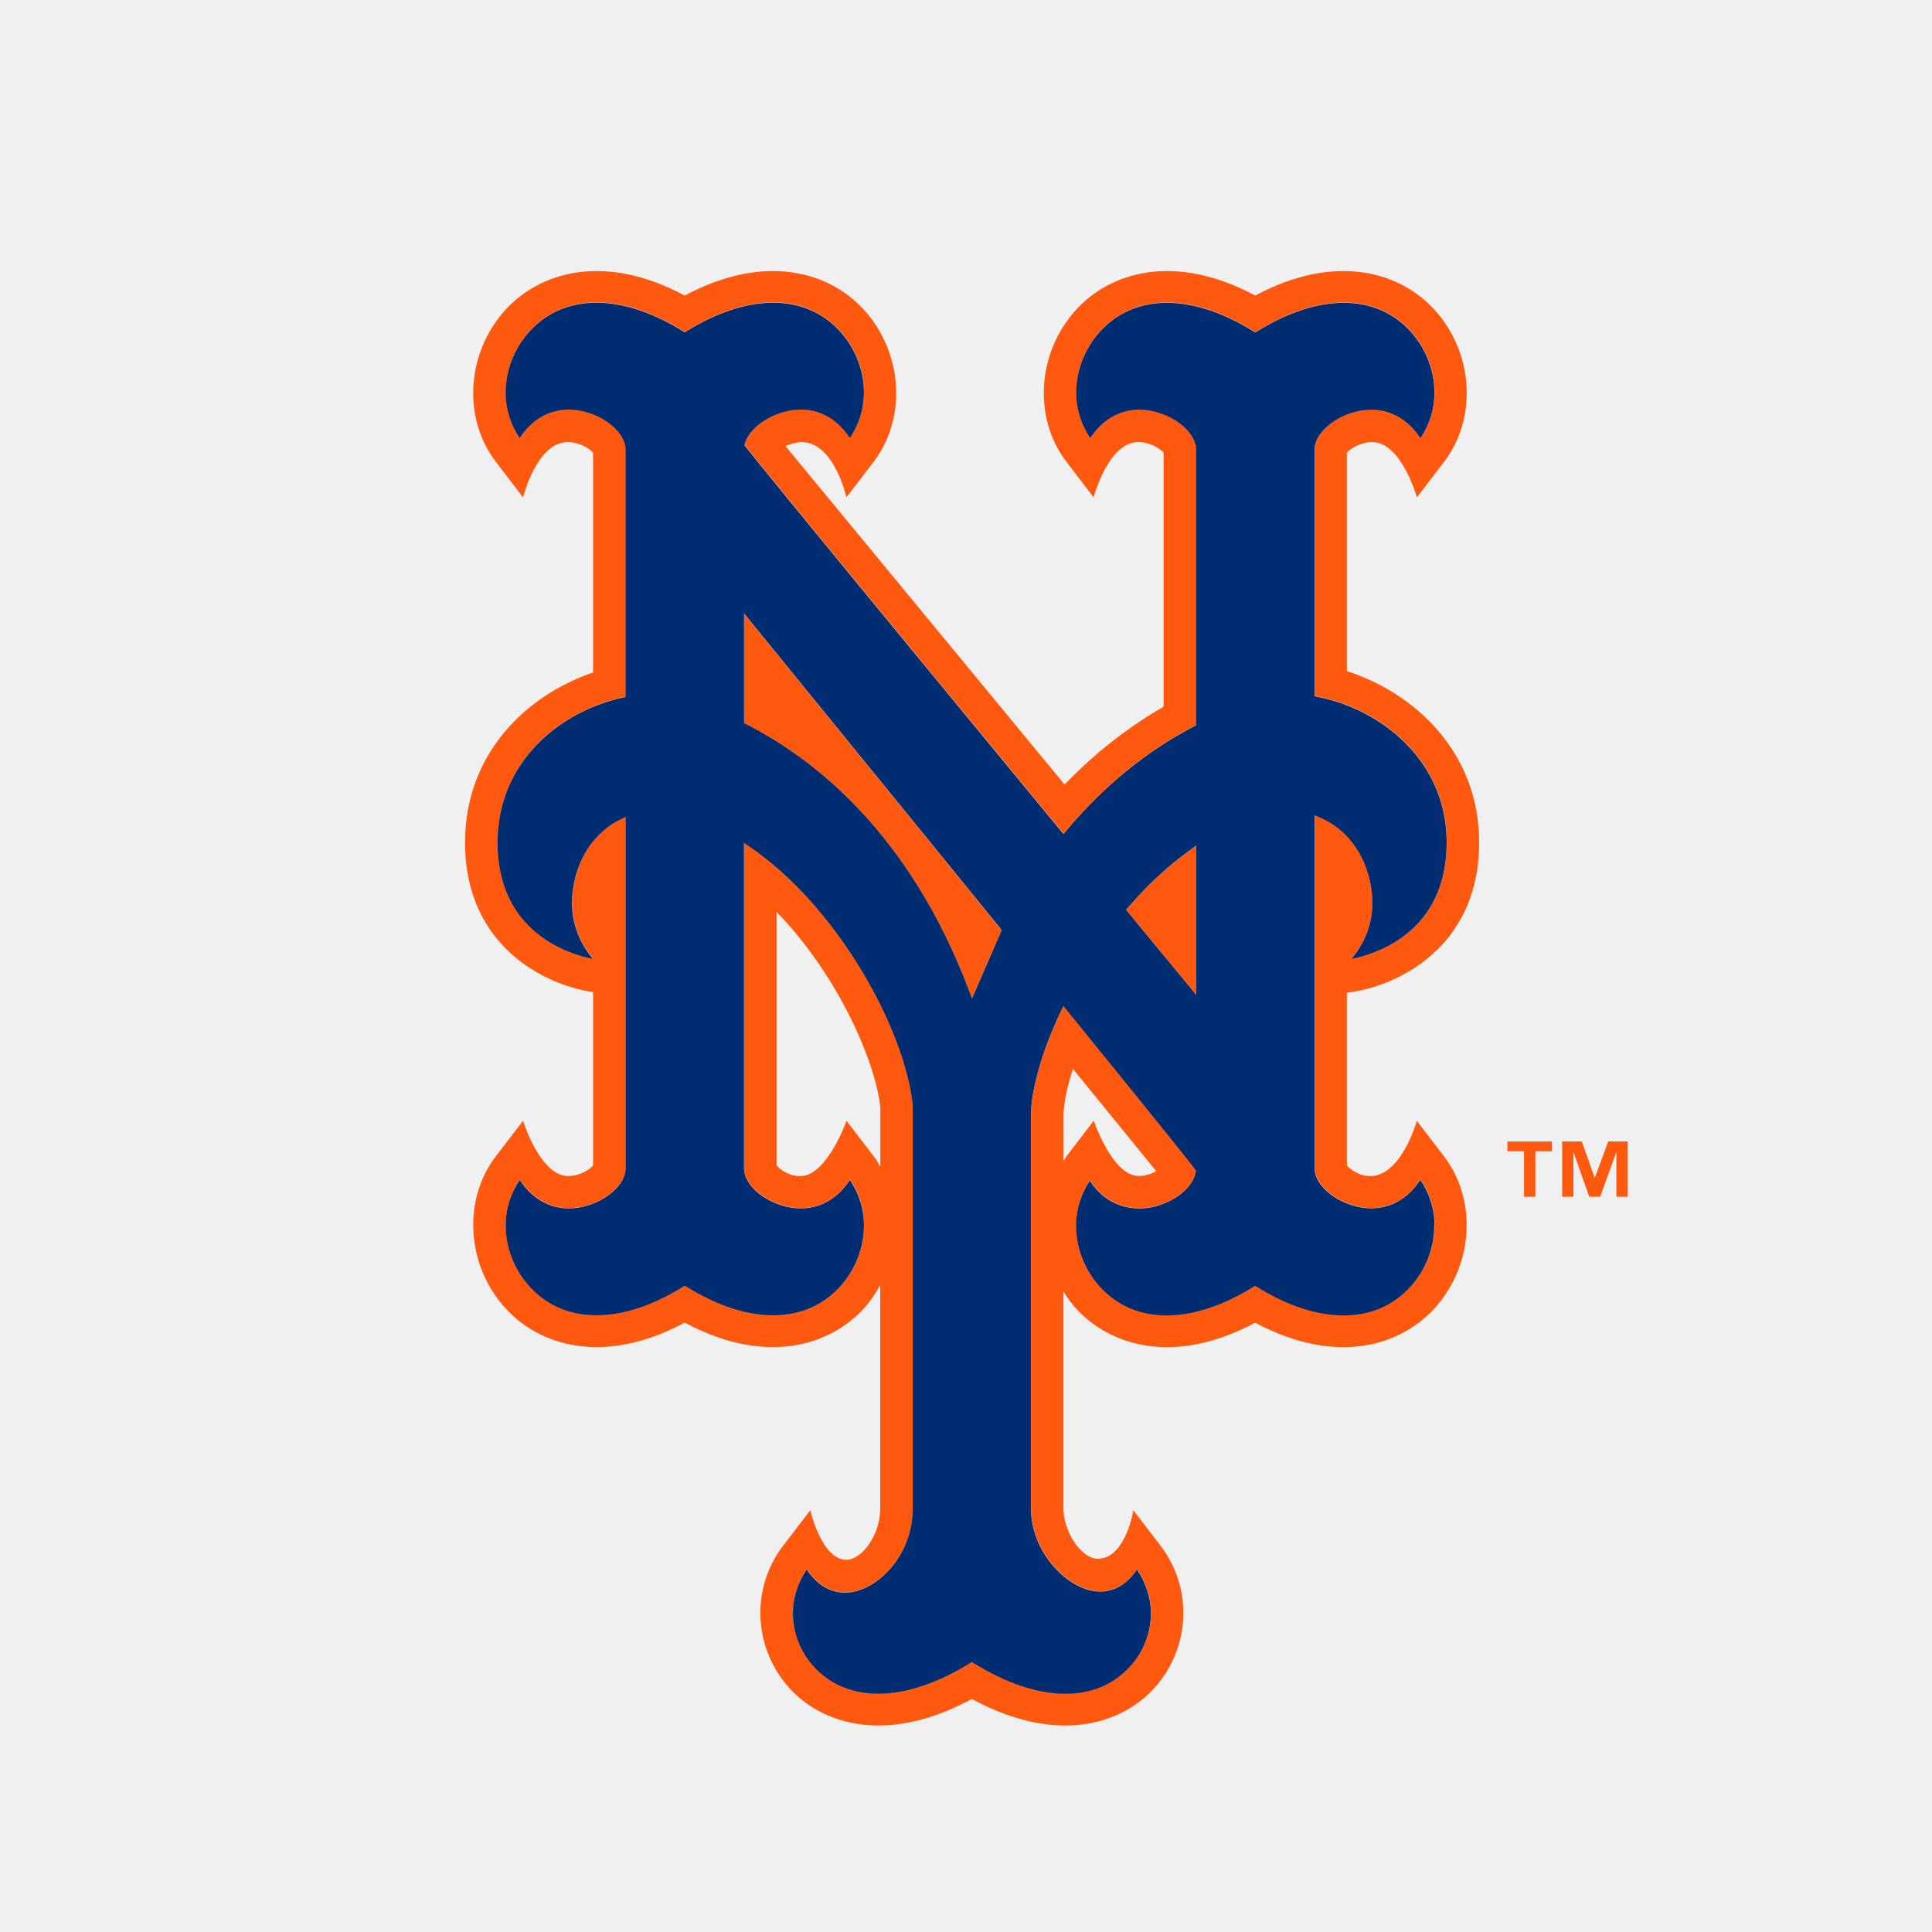
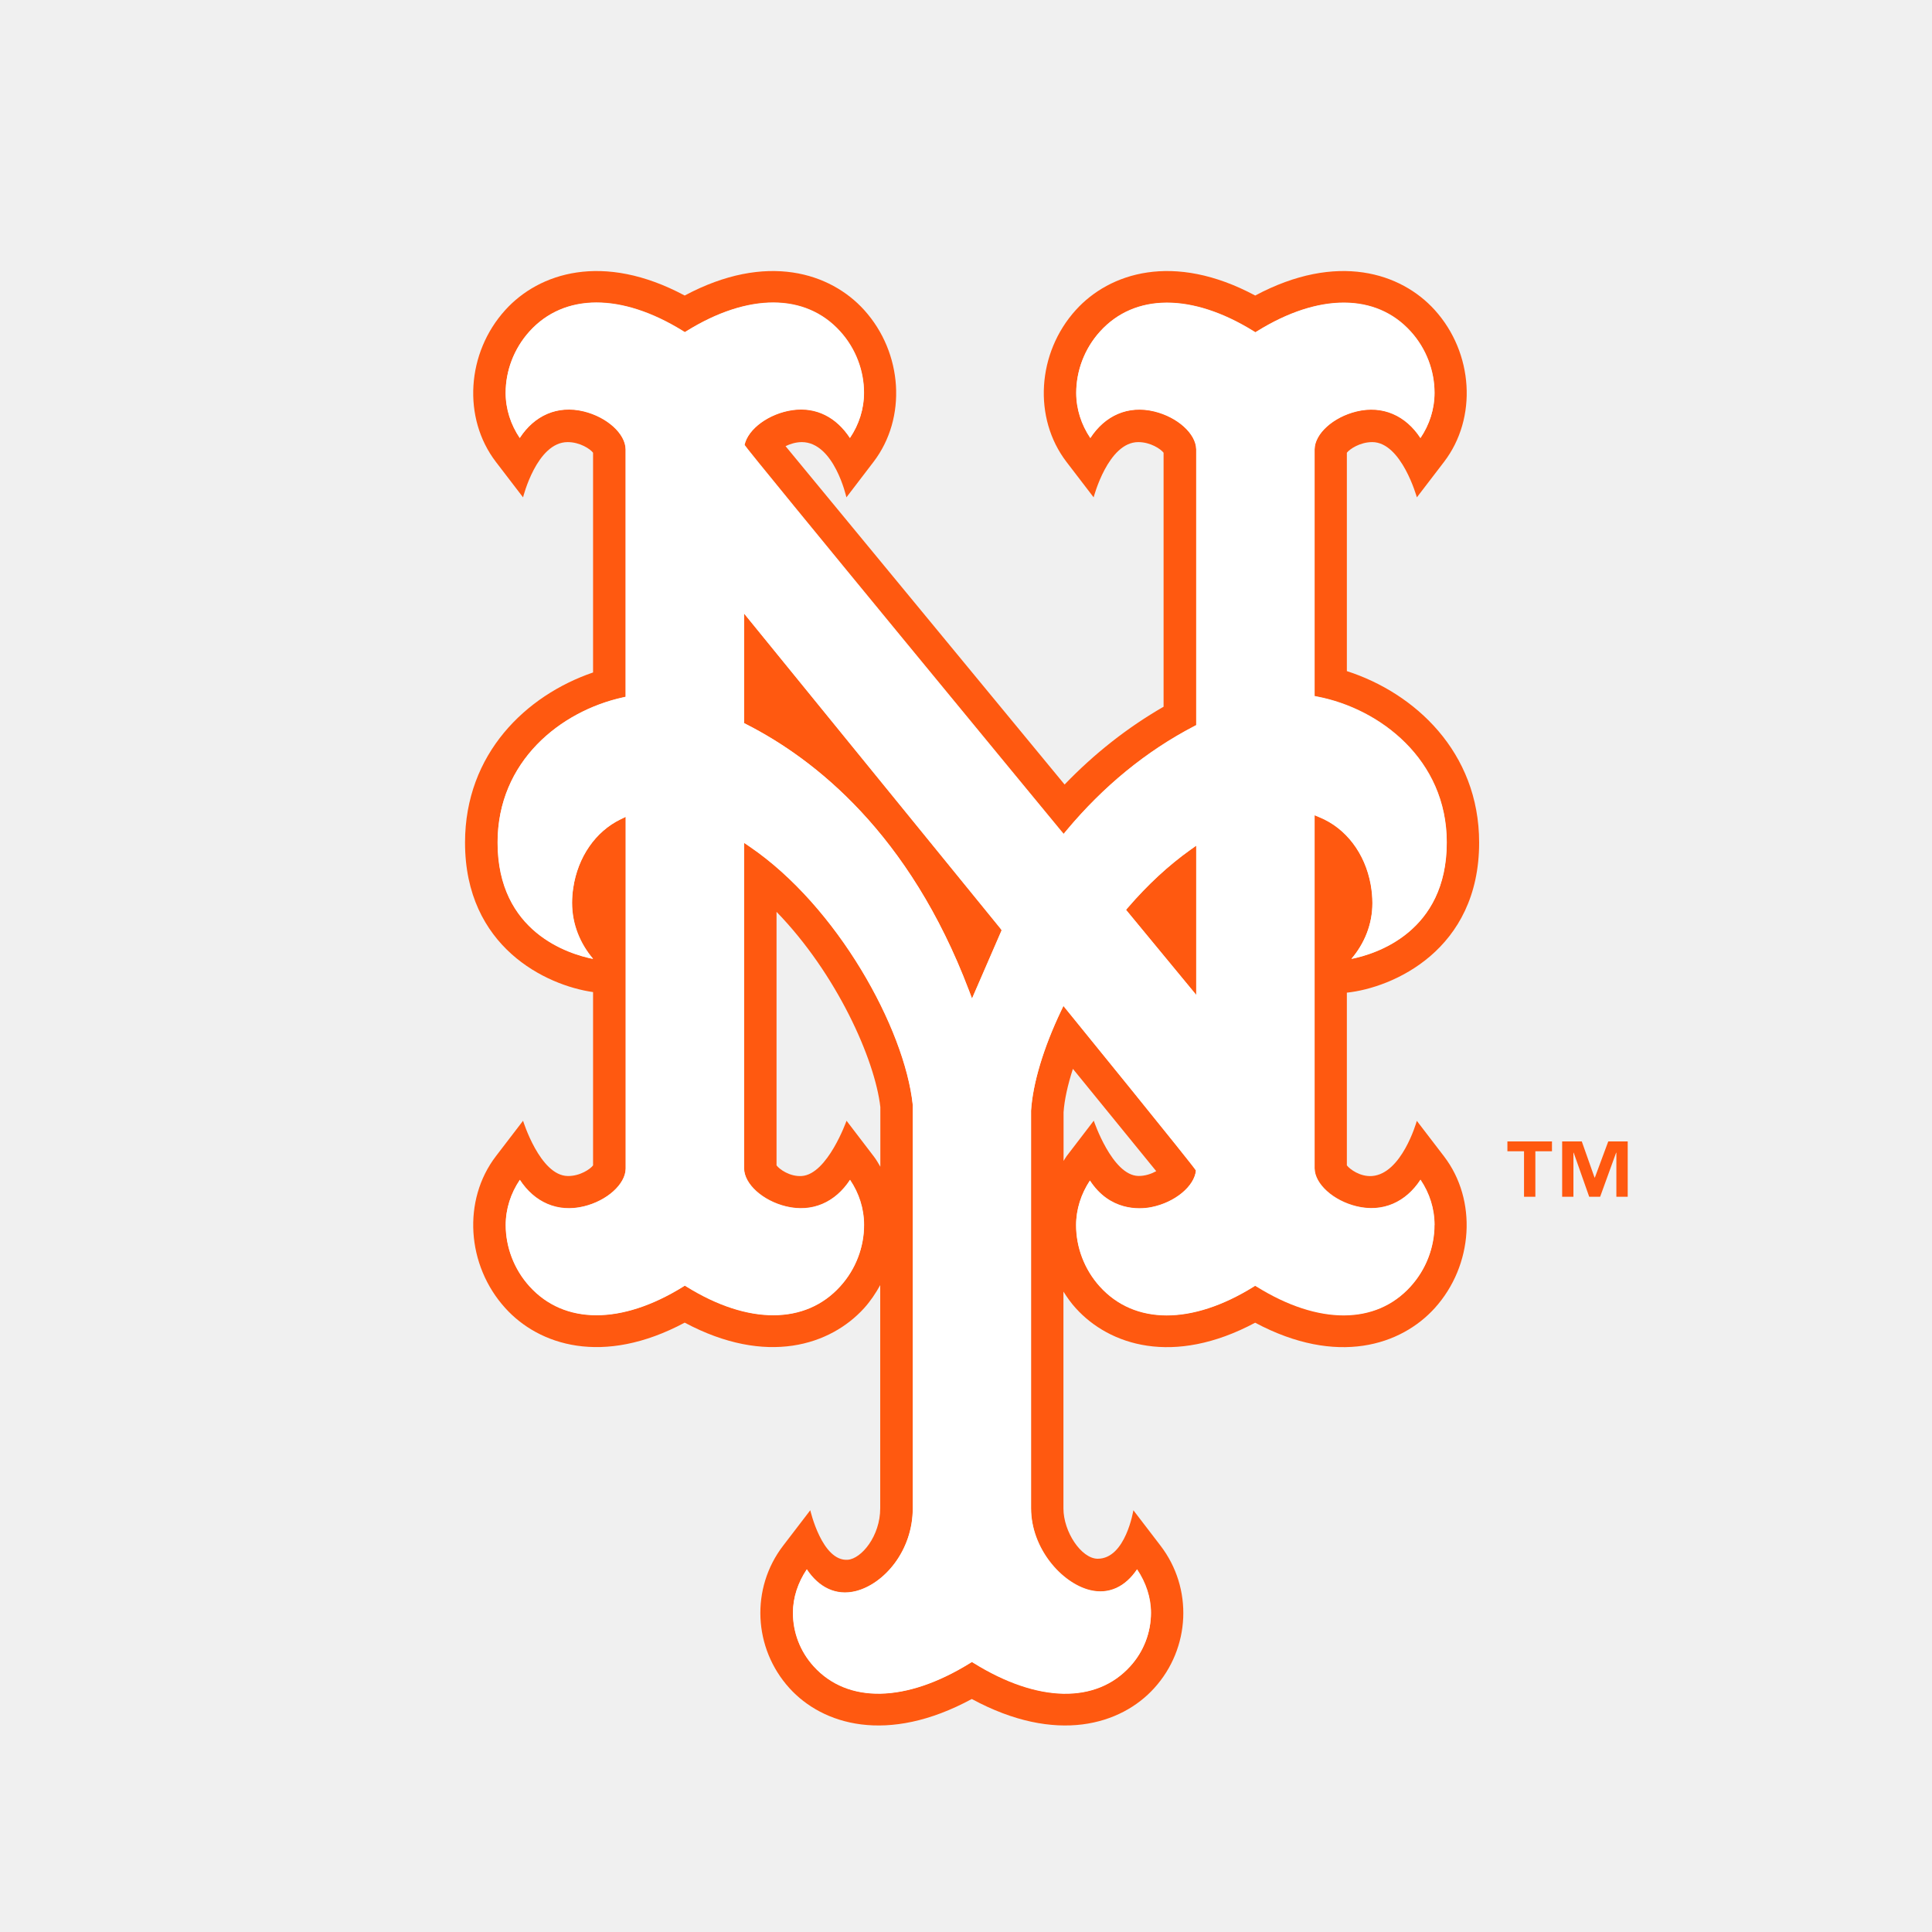
<svg xmlns="http://www.w3.org/2000/svg" viewBox="0 0 300 300">
  <path fill="#ff5910" d="M234.07 177.24h6.92v1.53h-2.58v7.06h-1.76v-7.06h-2.58Zm18.68 0v8.59h-1.76v-6.84h-.04l-2.48 6.84h-1.7l-2.41-6.84h-.04v6.84h-1.75v-8.59h3.05l1.98 5.61h.05l2.08-5.61Zm-77.6-36.31c3.06-3.56 6.33-6.58 9.71-8.98l.89-.63v23.17l-10.9-13.21.3-.36Zm-59.62-45.66 39.8 48.9.2.29-4.6 10.6-.49-1.29c-9.22-24.32-23.91-35.89-34.6-41.32l-.31-.16Zm104.48 78.76-.005.017-.005-.007Zm-.005.017 4.215 5.503c5.2 6.78 4.58 16.93-1.45 23.59-5.21 5.74-15.14 9.04-27.87 2.25-12.72 6.79-22.66 3.49-27.85-2.25-.73-.8-1.35-1.68-1.92-2.58v33.66c0 3.65 2.78 7.8 5.31 7.82 4.35.02 5.55-7.53 5.55-7.53l4.22 5.51c5.06 6.6 4.65 15.9-.98 22.11-5.13 5.67-15.19 8.8-28.33 1.69-13.14 7.11-23.19 3.98-28.32-1.69-5.62-6.21-6.04-15.51-.98-22.11l4.22-5.51s1.82 7.97 5.81 7.69c2.12-.15 5.05-3.67 5.05-7.99v-34.66c-.7 1.27-1.51 2.48-2.5 3.58-5.21 5.74-15.14 9.04-27.86 2.25-12.72 6.79-22.66 3.49-27.85-2.25-6.05-6.66-6.67-16.8-1.47-23.59l4.22-5.51s2.63 8.51 6.93 8.58c1.91.03 3.52-1.08 3.94-1.65v-26.91c-7.27-1.03-19.88-6.99-19.88-23.21 0-13.83 9.5-22.87 19.88-26.42V70.3c-.42-.57-2.03-1.65-3.94-1.65-4.81 0-6.93 8.58-6.93 8.58L77 71.72c-5.2-6.79-4.58-16.93 1.47-23.59 5.2-5.74 15.14-9.04 27.85-2.24 12.72-6.8 22.66-3.5 27.86 2.24 6.03 6.66 6.66 16.8 1.46 23.59l-4.21 5.51s-1.89-8.58-6.94-8.58c-.95.01-1.81.29-2.51.63 3.99 4.84 37.92 45.98 43.33 52.54 4.64-4.82 9.78-8.86 15.37-12.08V70.3c-.43-.57-2.02-1.65-3.93-1.65-4.7 0-6.93 8.58-6.93 8.58l-4.22-5.51c-5.2-6.79-4.58-16.93 1.46-23.59 5.2-5.74 15.14-9.04 27.85-2.24 12.73-6.8 22.67-3.5 27.87 2.24 6.03 6.66 6.65 16.8 1.45 23.59l-4.22 5.51s-2.38-8.58-6.93-8.58c-1.9 0-3.5 1.08-3.94 1.65v33.91c10.48 3.37 20.54 12.52 20.54 26.63 0 16.71-13.4 22.54-20.54 23.3v26.82c.44.57 2.04 1.8 3.94 1.65 4.537-.38 6.808-8.153 6.925-8.563M195.24 199.76c9.53 5.91 18.44 5.9 23.82-.05 2.45-2.7 3.7-6.15 3.7-9.53 0-2.51-.77-4.93-2.18-7.01-2.26 3.47-5.84 5.12-9.93 4.13-3.61-.88-6.47-3.46-6.51-5.87v-54.87l.77.32c4.1 1.68 7.07 5.59 7.95 10.46.17.97.26 1.93.26 2.87 0 3.34-1.26 6.3-3.26 8.66 3.74-.75 14.8-4.12 14.8-18.08 0-12.88-10.4-20.76-20.07-22.63l-.45-.09V69.73c.04-2.42 2.9-5 6.51-5.87 4.09-.99 7.67.65 9.93 4.13 1.4-2.08 2.18-4.5 2.18-7.01 0-3.38-1.25-6.83-3.7-9.53-5.38-5.94-14.29-5.96-23.82-.05l-.3.18-.29-.18c-9.54-5.9-18.44-5.89-23.83.06a14.25 14.25 0 0 0-3.69 9.52c0 2.51.78 4.93 2.19 7.01 2.26-3.48 5.84-5.12 9.94-4.13 3.6.88 6.46 3.46 6.5 5.88v42.84l-.31.16c-7.46 3.88-14.12 9.34-19.85 16.21l-.43.52-.44-.52s-48.98-59.4-49.11-59.88c.55-2.53 3.83-4.91 7.47-5.42 3.71-.53 6.83 1.16 8.9 4.33 1.4-2.08 2.18-4.5 2.18-7.01 0-3.38-1.25-6.83-3.7-9.53-5.38-5.95-14.3-5.97-23.83-.06l-.29.18-.29-.18c-9.54-5.91-18.44-5.89-23.83.06-2.44 2.7-3.7 6.15-3.7 9.53 0 2.51.78 4.93 2.19 7.01 2.26-3.48 5.84-5.12 9.94-4.13 3.6.88 6.46 3.46 6.5 5.88v38.45l-.44.1c-9.68 2.14-19.44 9.92-19.44 22.51 0 13.96 11.08 17.33 14.82 18.08-1.99-2.35-3.26-5.34-3.26-8.69 0-.77.06-1.55.18-2.33.71-4.78 3.46-8.76 7.35-10.65l.8-.39v54.64c-.04 2.41-2.9 4.99-6.5 5.86-4.1 1-7.68-.65-9.94-4.12-1.4 2.08-2.19 4.5-2.19 7.01 0 3.37 1.26 6.83 3.7 9.52 5.39 5.95 14.29 5.97 23.83.06l.29-.18.29.18c9.54 5.91 18.45 5.89 23.83-.06 2.45-2.69 3.7-6.15 3.7-9.52 0-2.52-.77-4.93-2.18-7.01-2.27 3.47-5.85 5.12-9.95 4.12-3.6-.88-6.46-3.45-6.5-5.87v-50.6l.88.6c13.58 9.26 24.06 28.18 25.32 40.11v62.62c0 6.67-4.5 11.78-8.85 12.88-3.07.77-5.75-.57-7.61-3.38-1.37 2.05-2.15 4.38-2.15 6.75 0 2.97 1.07 5.94 3.21 8.29 5.28 5.85 14.37 5.66 24.29-.49l.29-.18.3.18c9.92 6.14 19 6.33 24.29.49a12.33 12.33 0 0 0 3.21-8.29c0-2.37-.78-4.7-2.16-6.75-1.8 2.69-4.37 3.96-7.34 3.22-4.4-1.11-9.12-6.48-9.12-12.71v-61.75c.28-4.26 1.93-9.75 4.65-15.46l.38-.8.56.69s19.89 24.46 20.02 24.87c-.24 2.47-3.29 4.98-6.93 5.7-1.91.39-6.48.58-9.54-4.13-1.36 2.07-2.14 4.45-2.14 6.92 0 3.38 1.25 6.84 3.69 9.53 5.39 5.94 14.29 5.96 23.83.05l.29-.18.3.18Zm-59.58-20.22c.4.51.72 1.08 1.04 1.63v-9.27c-.85-7.43-6.8-20.72-16.12-30.31v39.37c.42.57 2.03 1.78 3.93 1.65 4-.29 6.94-8.58 6.94-8.58Zm29.96-.01 4.22-5.51s2.86 8.51 6.92 8.58c1.08.02 2.04-.34 2.78-.74-2.51-3.07-8.19-10.07-12.94-15.89-.81 2.51-1.32 4.82-1.45 6.74v7.56c.16-.24.29-.5.47-.74" />
-   <path fill="#002d72" d="M222.74 190.22c0-2.51-.78-4.93-2.18-7.01-2.26 3.47-5.84 5.12-9.93 4.13-3.61-.87-6.47-3.46-6.51-5.87V126.6l.77.32c4.1 1.68 7.07 5.59 7.95 10.46.17.97.26 1.92.26 2.87 0 3.34-1.26 6.3-3.26 8.66 3.75-.75 14.8-4.12 14.8-18.08 0-12.88-10.41-20.76-20.07-22.63l-.45-.09V69.77c.04-2.42 2.9-4.99 6.51-5.87 4.09-.99 7.67.66 9.93 4.13 1.41-2.08 2.18-4.5 2.18-7.01 0-3.38-1.25-6.83-3.7-9.53-5.38-5.94-14.29-5.96-23.82-.05l-.3.18-.29-.18c-9.54-5.91-18.44-5.89-23.83.06-2.44 2.7-3.69 6.15-3.69 9.52 0 2.51.79 4.93 2.19 7.01 2.26-3.48 5.84-5.13 9.94-4.13 3.6.88 6.46 3.45 6.5 5.88v42.84l-.31.16c-7.45 3.88-14.12 9.34-19.85 16.21l-.43.52-.44-.52s-48.99-59.4-49.11-59.88c.55-2.52 3.83-4.9 7.47-5.42 3.71-.52 6.83 1.16 8.9 4.33 1.41-2.08 2.18-4.5 2.18-7.01 0-3.38-1.25-6.83-3.7-9.53-5.38-5.95-14.3-5.96-23.83-.06l-.29.18-.29-.18c-9.54-5.91-18.44-5.89-23.83.06-2.44 2.7-3.7 6.15-3.7 9.53 0 2.51.79 4.93 2.19 7.01 2.26-3.48 5.84-5.13 9.94-4.13 3.6.88 6.46 3.45 6.5 5.88v38.45l-.44.1c-9.68 2.13-19.44 9.92-19.44 22.51 0 13.96 11.08 17.33 14.82 18.08-1.99-2.35-3.26-5.34-3.26-8.69 0-.77.06-1.55.18-2.33.71-4.78 3.45-8.76 7.35-10.65l.8-.39v54.64c-.04 2.41-2.9 4.98-6.5 5.86-4.1 1-7.68-.65-9.94-4.12-1.41 2.08-2.19 4.5-2.19 7.01 0 3.37 1.26 6.83 3.7 9.52 5.39 5.95 14.29 5.97 23.83.06l.29-.18.29.18c9.54 5.91 18.45 5.89 23.83-.06 2.45-2.69 3.7-6.15 3.7-9.52 0-2.51-.78-4.93-2.18-7.01-2.27 3.47-5.85 5.12-9.95 4.12-3.6-.87-6.46-3.45-6.5-5.87v-50.6l.88.6c13.58 9.26 24.06 28.18 25.32 40.11v62.62c0 6.66-4.5 11.78-8.85 12.88-3.07.77-5.75-.57-7.61-3.38-1.38 2.05-2.15 4.38-2.15 6.75 0 2.97 1.08 5.94 3.21 8.29 5.28 5.84 14.37 5.65 24.29-.49l.29-.18.3.18c9.92 6.15 19 6.34 24.29.49 2.14-2.35 3.21-5.32 3.21-8.29 0-2.37-.79-4.7-2.16-6.75-1.8 2.69-4.37 3.96-7.34 3.22-4.41-1.11-9.12-6.48-9.12-12.71v-61.75c.28-4.26 1.93-9.75 4.65-15.46l.38-.8.56.69s19.9 24.46 20.02 24.87c-.24 2.47-3.29 4.98-6.93 5.7-1.91.38-6.48.58-9.54-4.13-1.36 2.06-2.14 4.44-2.14 6.92 0 3.38 1.25 6.83 3.69 9.53 5.39 5.95 14.29 5.96 23.83.05l.29-.18.3.18c9.53 5.91 18.44 5.89 23.82-.05a14.22 14.22 0 0 0 3.7-9.53Zm-71.8-35.17-.49-1.29c-9.22-24.32-23.92-35.89-34.6-41.32l-.31-.16V95.25l39.8 48.9.2.29-4.6 10.6Zm34.81-.56-10.9-13.21.3-.36c3.06-3.55 6.33-6.57 9.71-8.98l.89-.63v23.17Z" />
+   <path fill="#fff" d="M222.74 190.22c0-2.51-.78-4.93-2.18-7.01-2.26 3.47-5.84 5.12-9.93 4.13-3.61-.87-6.47-3.46-6.51-5.87V126.6l.77.32c4.1 1.68 7.07 5.59 7.95 10.46.17.97.26 1.92.26 2.87 0 3.34-1.26 6.3-3.26 8.66 3.75-.75 14.8-4.12 14.8-18.08 0-12.88-10.41-20.76-20.07-22.63l-.45-.09V69.77c.04-2.42 2.9-4.99 6.51-5.87 4.09-.99 7.67.66 9.93 4.13 1.41-2.08 2.18-4.5 2.18-7.01 0-3.38-1.25-6.83-3.7-9.53-5.38-5.94-14.29-5.96-23.82-.05l-.3.18-.29-.18c-9.54-5.91-18.44-5.89-23.83.06-2.44 2.7-3.69 6.15-3.69 9.52 0 2.51.79 4.93 2.19 7.01 2.26-3.48 5.84-5.13 9.94-4.13 3.6.88 6.46 3.45 6.5 5.88v42.84l-.31.16c-7.45 3.88-14.12 9.34-19.85 16.21l-.43.52-.44-.52s-48.99-59.4-49.11-59.88c.55-2.52 3.83-4.9 7.47-5.42 3.71-.52 6.83 1.16 8.9 4.33 1.41-2.08 2.18-4.5 2.18-7.01 0-3.38-1.25-6.83-3.7-9.53-5.38-5.95-14.3-5.96-23.83-.06l-.29.18-.29-.18c-9.54-5.91-18.44-5.89-23.83.06-2.44 2.7-3.7 6.15-3.7 9.53 0 2.51.79 4.93 2.19 7.01 2.26-3.48 5.84-5.13 9.94-4.13 3.6.88 6.46 3.45 6.5 5.88v38.45l-.44.1c-9.68 2.13-19.44 9.92-19.44 22.51 0 13.96 11.08 17.33 14.82 18.08-1.99-2.35-3.26-5.34-3.26-8.69 0-.77.06-1.55.18-2.33.71-4.78 3.45-8.76 7.35-10.65l.8-.39v54.64c-.04 2.41-2.9 4.98-6.5 5.86-4.1 1-7.68-.65-9.94-4.12-1.41 2.08-2.19 4.5-2.19 7.01 0 3.37 1.26 6.83 3.7 9.52 5.39 5.95 14.29 5.97 23.83.06l.29-.18.29.18c9.54 5.91 18.45 5.89 23.83-.06 2.45-2.69 3.7-6.15 3.7-9.52 0-2.51-.78-4.93-2.18-7.01-2.27 3.47-5.85 5.12-9.95 4.12-3.6-.87-6.46-3.45-6.5-5.87v-50.6l.88.6c13.58 9.26 24.06 28.18 25.32 40.11v62.62c0 6.66-4.5 11.78-8.85 12.88-3.07.77-5.75-.57-7.61-3.38-1.38 2.05-2.15 4.38-2.15 6.75 0 2.97 1.08 5.94 3.21 8.29 5.28 5.84 14.37 5.65 24.29-.49l.29-.18.3.18c9.92 6.15 19 6.34 24.29.49 2.14-2.35 3.21-5.32 3.21-8.29 0-2.37-.79-4.7-2.16-6.75-1.8 2.69-4.37 3.96-7.34 3.22-4.41-1.11-9.12-6.48-9.12-12.71v-61.75c.28-4.26 1.93-9.75 4.65-15.46l.38-.8.56.69s19.9 24.46 20.02 24.87c-.24 2.47-3.29 4.98-6.93 5.7-1.91.38-6.48.58-9.54-4.13-1.36 2.06-2.14 4.44-2.14 6.92 0 3.38 1.25 6.83 3.69 9.53 5.39 5.95 14.29 5.96 23.83.05l.29-.18.3.18c9.53 5.91 18.44 5.89 23.82-.05a14.22 14.22 0 0 0 3.7-9.53Zm-71.8-35.17-.49-1.29c-9.22-24.32-23.92-35.89-34.6-41.32l-.31-.16V95.25l39.8 48.9.2.29-4.6 10.6Zm34.81-.56-10.9-13.21.3-.36c3.06-3.55 6.33-6.57 9.71-8.98l.89-.63v23.17Z" />
</svg>
